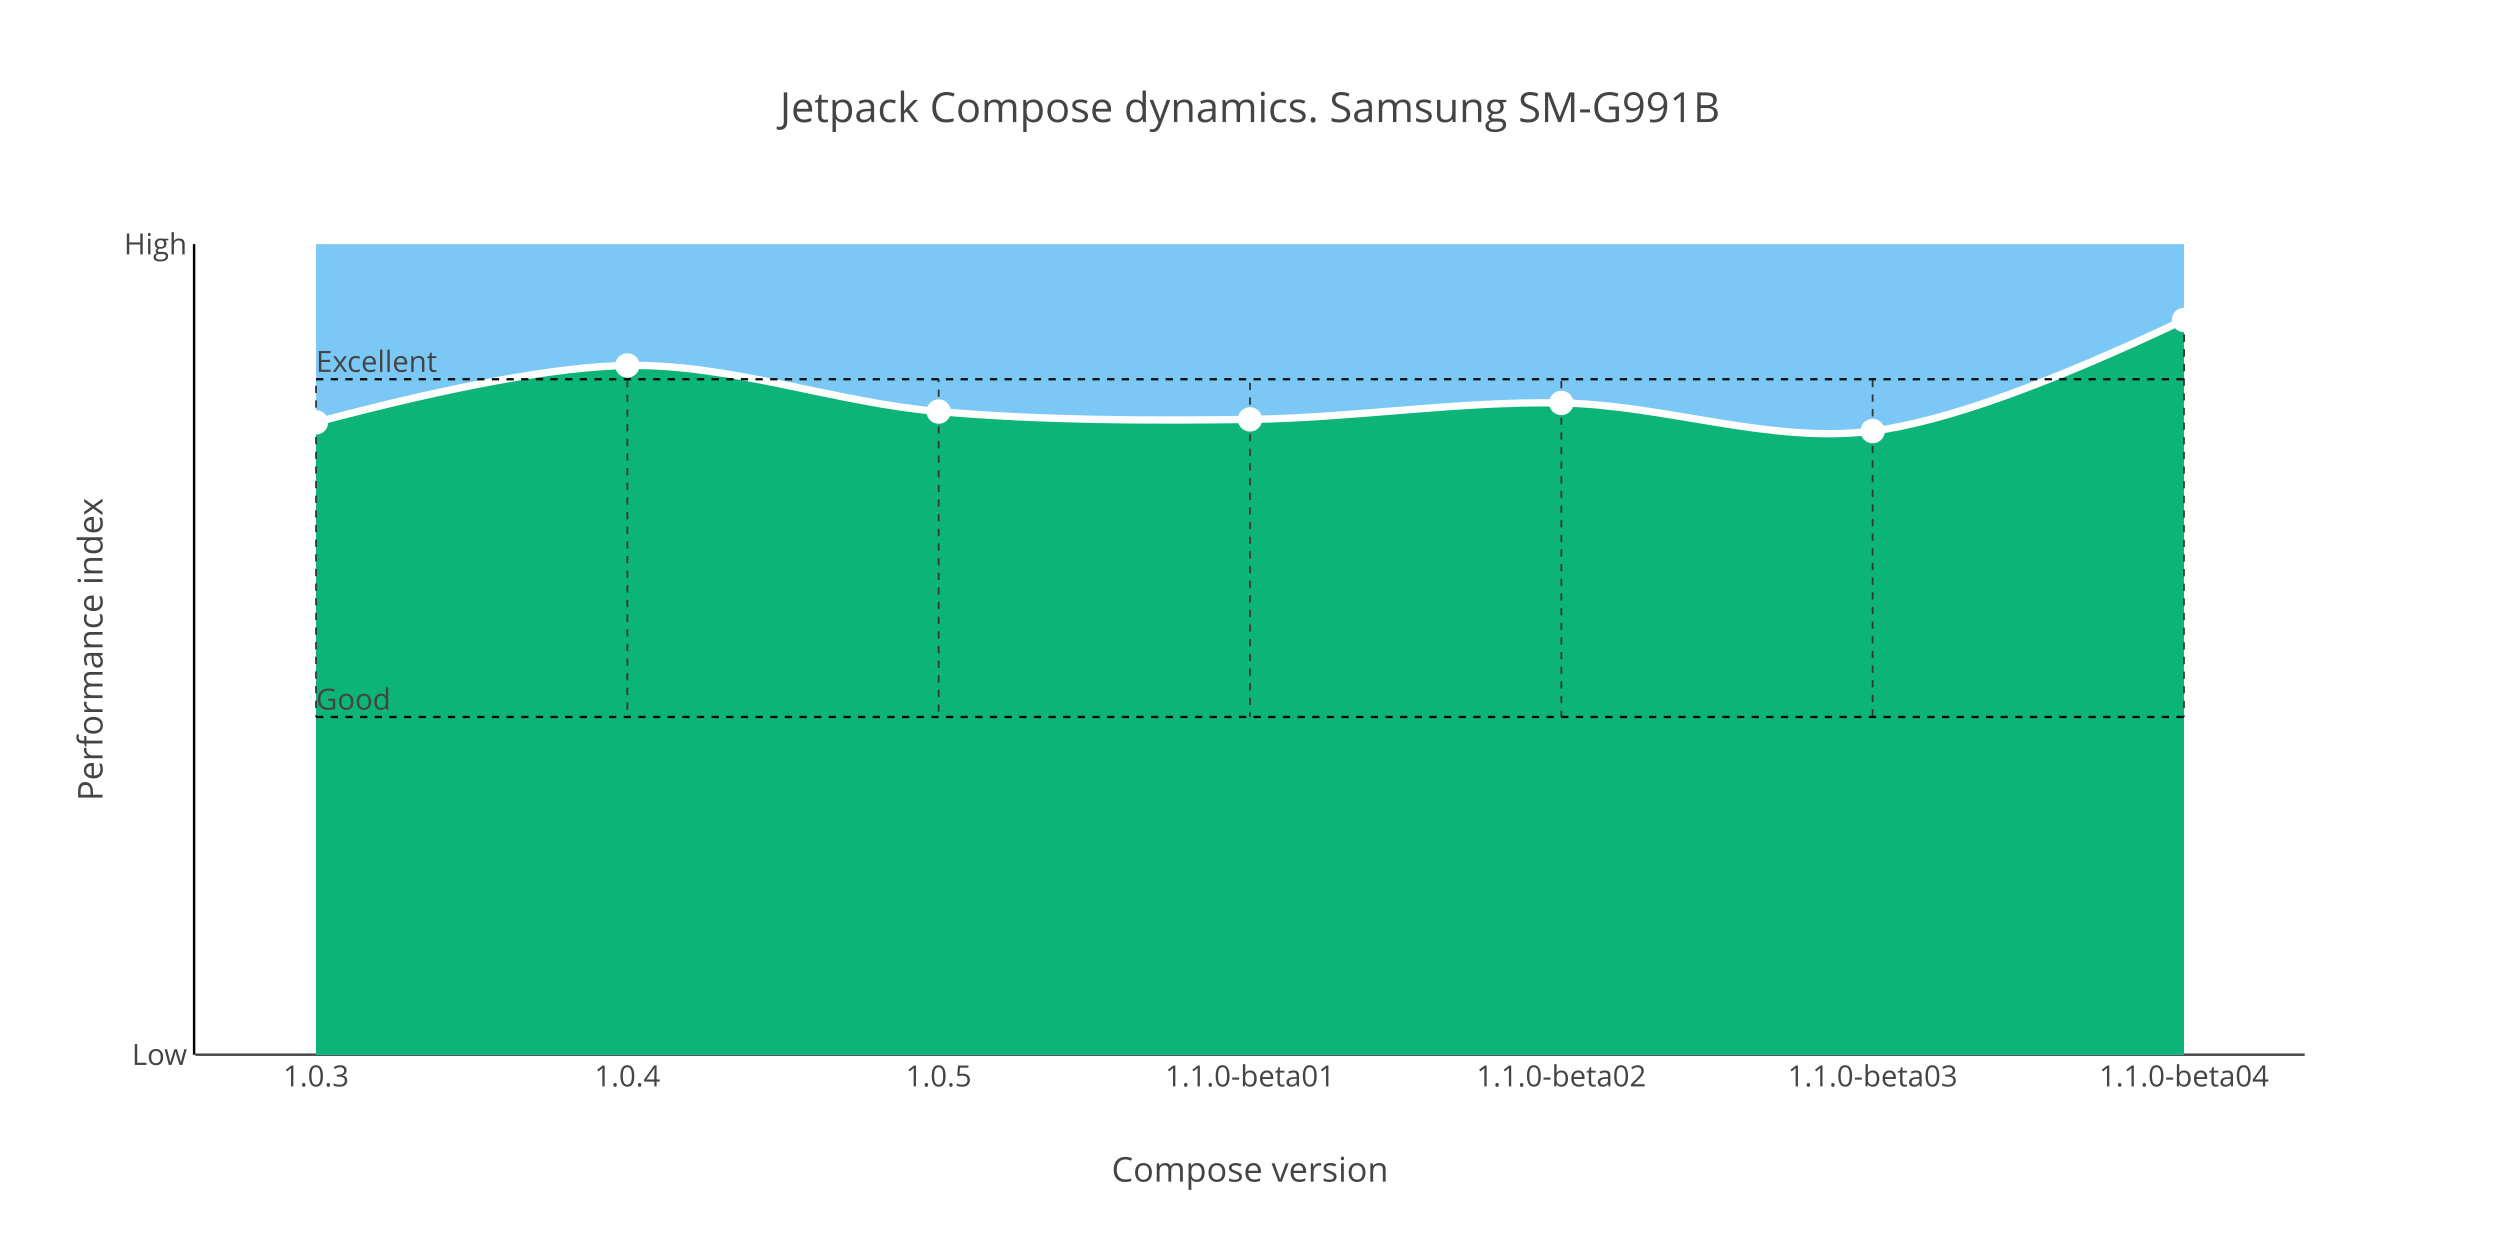
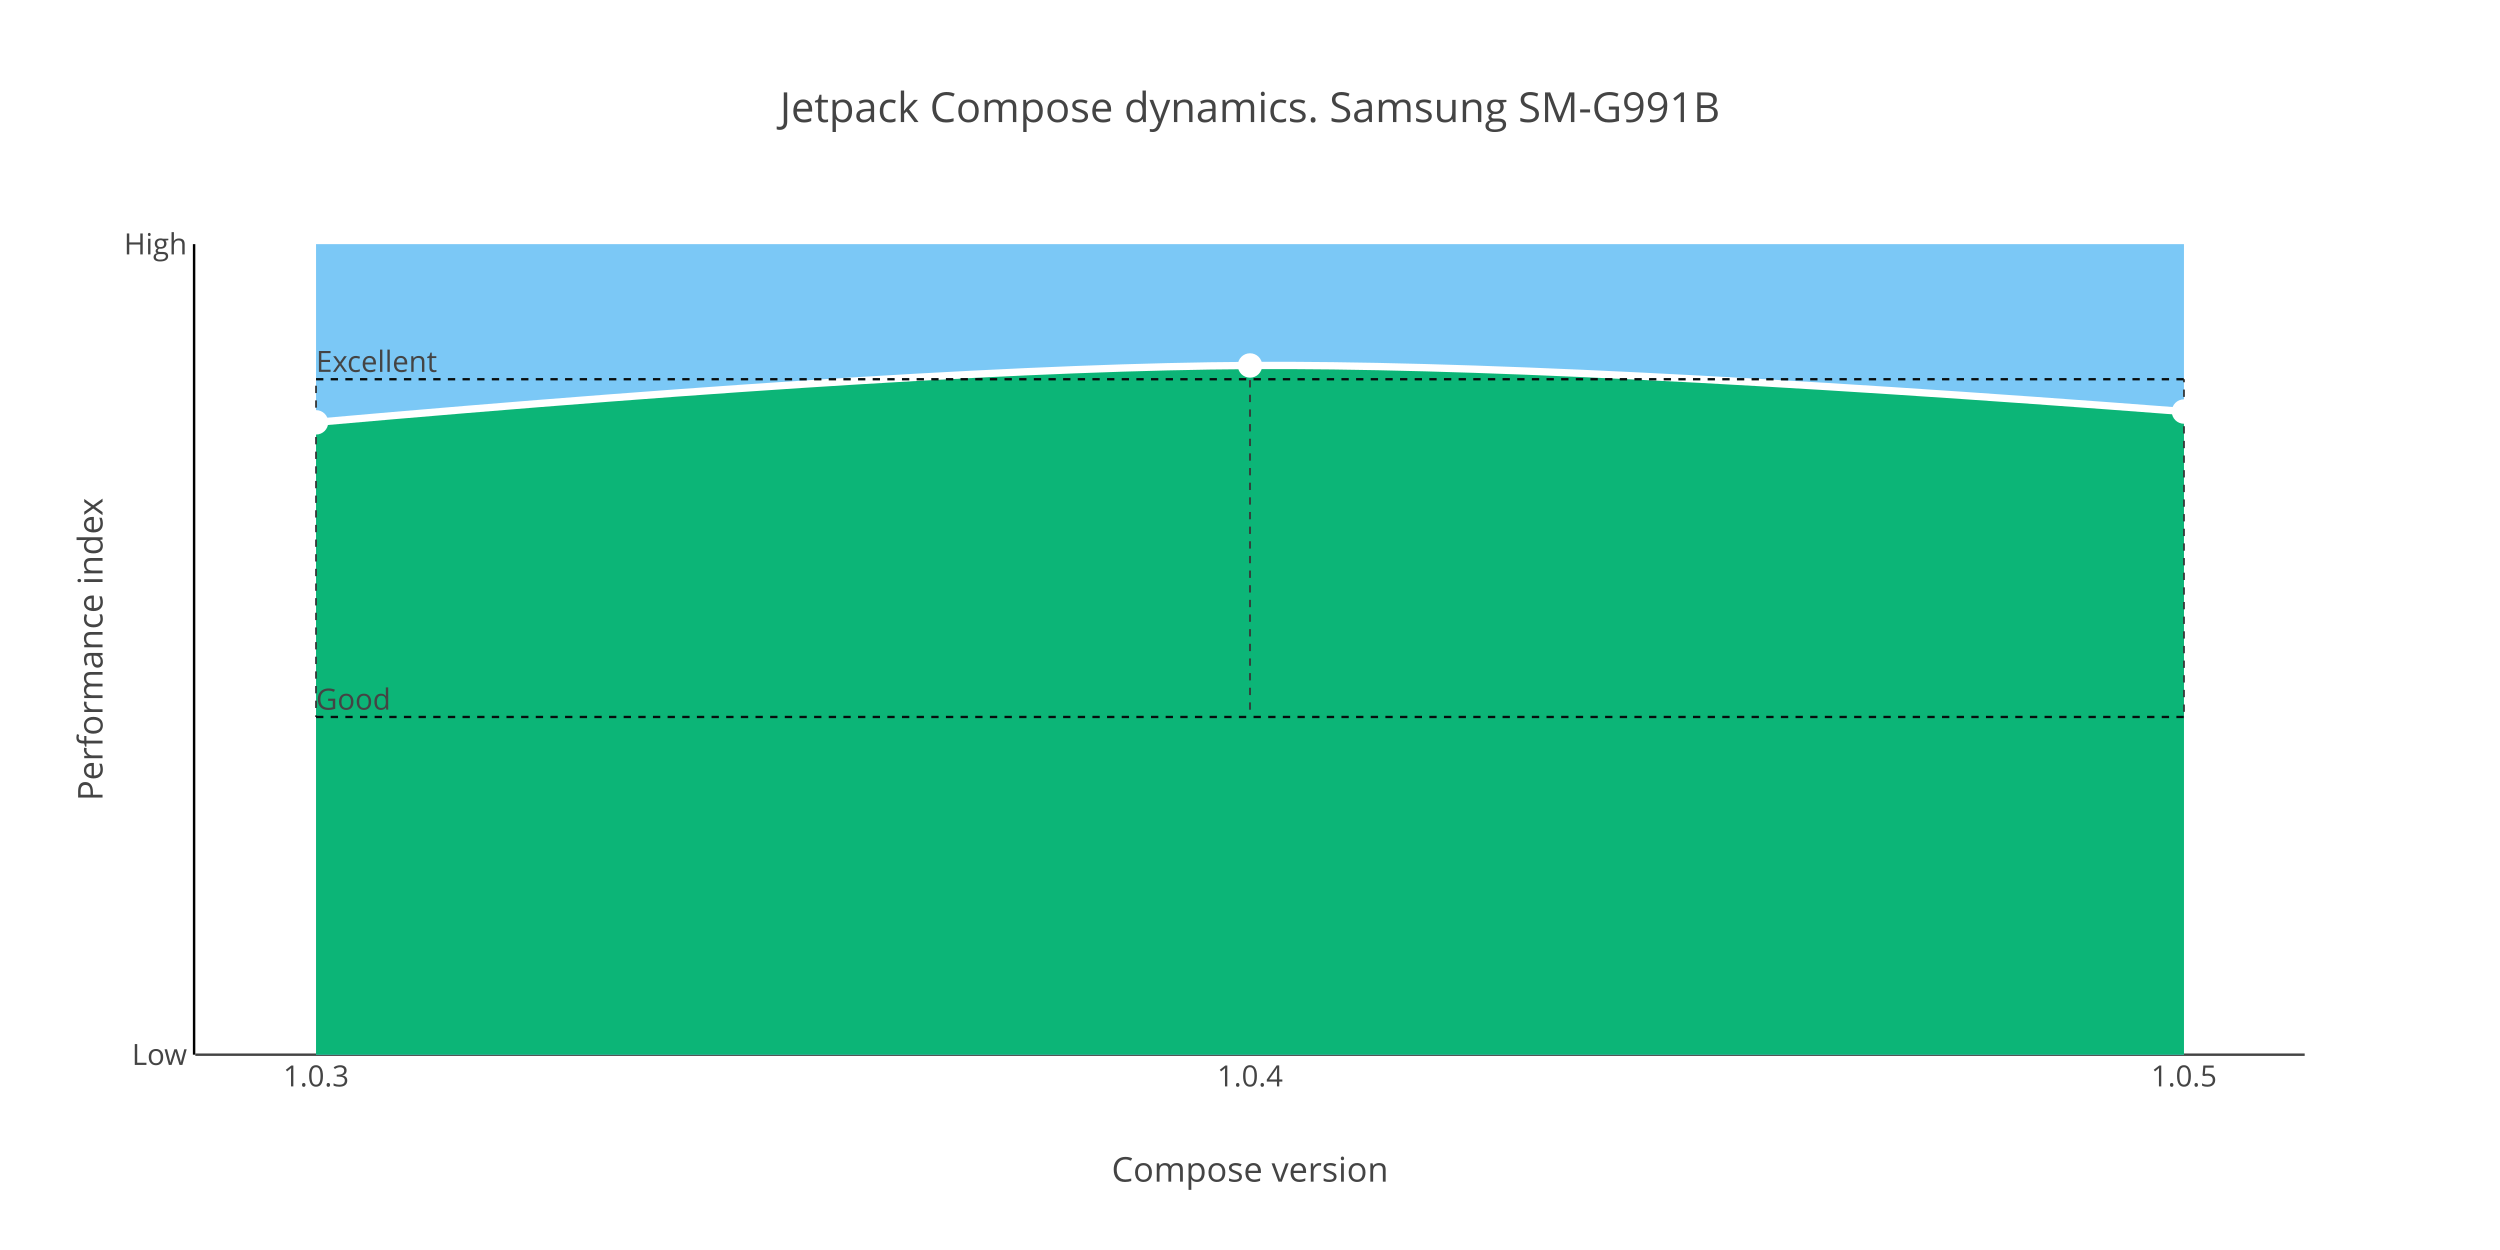
<svg xmlns="http://www.w3.org/2000/svg" class="main-svg" width="1024" height="512" style="" viewBox="0 0 1024 512">
  <rect x="0" y="0" width="1024" height="512" style="fill: rgb(255, 255, 255); fill-opacity: 1;" />
-   <defs id="defs-a7940a">
+   <defs id="defs-539de8">
    <g class="clips">
-       <clipPath id="clipa7940axyplot" class="plotclip">
+       <clipPath id="clip539de8xyplot" class="plotclip">
        <rect width="864" height="332" />
      </clipPath>
-       <clipPath class="axesclip" id="clipa7940ax">
+       <clipPath class="axesclip" id="clip539de8x">
        <rect x="80" y="0" width="864" height="512" />
      </clipPath>
-       <clipPath class="axesclip" id="clipa7940ay">
+       <clipPath class="axesclip" id="clip539de8y">
        <rect x="0" y="100" width="1024" height="332" />
      </clipPath>
-       <clipPath class="axesclip" id="clipa7940axy">
+       <clipPath class="axesclip" id="clip539de8xy">
        <rect x="80" y="100" width="864" height="332" />
      </clipPath>
    </g>
    <g class="gradients" />
  </defs>
  <g class="bglayer" />
  <g class="layer-below">
    <g class="imagelayer" />
    <g class="shapelayer" />
  </g>
  <g class="cartesianlayer">
    <g class="subplot xy">
      <g class="layer-subplot">
        <g class="shapelayer" />
        <g class="imagelayer" />
      </g>
      <g class="gridlayer">
        <g class="x" />
        <g class="y" />
      </g>
      <g class="zerolinelayer">
        <path class="yzl zl crisp" transform="translate(0,432)" d="M80,0h864" style="stroke: rgb(68, 68, 68); stroke-opacity: 1; stroke-width: 1px;" />
      </g>
      <path class="xlines-below" />
      <path class="ylines-below" />
      <g class="overlines-below" />
      <g class="xaxislayer-below" />
      <g class="yaxislayer-below" />
      <g class="overaxes-below" />
-       <g class="plot" transform="translate(80,100)" clip-path="url('#clipa7940axyplot')">
+       <g class="plot" transform="translate(80,100)" clip-path="url('#clip539de8xyplot')">
        <g class="scatterlayer mlayer">
-           <g class="trace scatter tracef21a05" style="stroke-miterlimit: 2;">
+           <g class="trace scatter trace5331cf" style="stroke-miterlimit: 2;">
            <g class="fills">
              <g>
-                 <path class="js-fill" d="M814.55,332L49.45,332L49.45,0Q134.46,0 176.97,0C219.47,0 261.98,0 304.48,0C346.99,0 389.49,0 432,0C474.51,0 517.01,0 559.52,0C602.02,0 644.53,0 687.03,0Q729.54,0 814.55,0" style="fill: rgb(123, 200, 246); fill-opacity: 1; stroke-width: 0;" />
+                 <path class="js-fill" d="M814.55,332L49.45,332L49.45,0Q304.48,0 432,0Q559.52,0 814.55,0" style="fill: rgb(123, 200, 246); fill-opacity: 1; stroke-width: 0;" />
              </g>
            </g>
            <g class="errorbars" />
            <g class="lines" />
            <g class="points" />
            <g class="text" />
          </g>
-           <g class="trace scatter trace43397e" style="stroke-miterlimit: 2;">
+           <g class="trace scatter trace408a9c" style="stroke-miterlimit: 2;">
            <g class="fills">
              <g>
-                 <path class="js-fill" d="M814.55,332L49.45,332L49.45,72.99Q134.4,50.42 176.97,49.7C219.42,48.98 261.86,64.89 304.48,68.57C346.87,72.23 389.5,72.37 432,71.78C474.52,71.19 517.04,64.26 559.52,65.05C602.05,65.84 645.1,81.89 687.03,76.56Q730.15,71.08 814.55,31.06" style="fill: rgb(12, 181, 119); fill-opacity: 1; stroke-width: 0;" />
-               </g>
-             </g>
-             <g class="errorbars" />
-             <g class="lines">
-               <path class="js-line" d="M49.45,72.99Q134.4,50.42 176.97,49.7C219.42,48.98 261.86,64.89 304.48,68.57C346.87,72.23 389.5,72.37 432,71.78C474.52,71.19 517.04,64.26 559.52,65.05C602.05,65.84 645.1,81.89 687.03,76.56Q730.15,71.08 814.55,31.06" style="vector-effect: non-scaling-stroke; fill: none; stroke: rgb(255, 255, 255); stroke-opacity: 1; stroke-width: 3px; opacity: 1;" />
-             </g>
-             <g class="points" />
-             <g class="text" />
-           </g>
-           <g class="trace scatter trace21bd8b" style="stroke-miterlimit: 2; opacity: 1;">
+                 <path class="js-fill" d="M814.55,332L49.45,332L49.45,72.99Q304.46,50.43 432,49.7Q559.5,48.97 814.55,68.57" style="fill: rgb(12, 181, 119); fill-opacity: 1; stroke-width: 0;" />
+               </g>
+             </g>
+             <g class="errorbars" />
+             <g class="lines">
+               <path class="js-line" d="M49.45,72.99Q304.46,50.43 432,49.7Q559.5,48.97 814.55,68.57" style="vector-effect: non-scaling-stroke; fill: none; stroke: rgb(255, 255, 255); stroke-opacity: 1; stroke-width: 3px; opacity: 1;" />
+             </g>
+             <g class="points" />
+             <g class="text" />
+           </g>
+           <g class="trace scatter tracea0fa99" style="stroke-miterlimit: 2; opacity: 1;">
            <g class="fills" />
            <g class="errorbars" />
            <g class="lines">
              <path class="js-line" d="M49.45,72.99L49.45,193.67" style="vector-effect: non-scaling-stroke; fill: none; stroke: rgb(54, 55, 55); stroke-opacity: 1; stroke-width: 0.75px; opacity: 1; stroke-dasharray: 3px, 3px;" />
            </g>
            <g class="points" />
            <g class="text" />
          </g>
-           <g class="trace scatter trace5568b4" style="stroke-miterlimit: 2; opacity: 1;">
+           <g class="trace scatter trace6a0c54" style="stroke-miterlimit: 2; opacity: 1;">
            <g class="fills" />
            <g class="errorbars" />
            <g class="lines">
              <path class="js-line" d="M49.45,72.99L49.45,55.33" style="vector-effect: non-scaling-stroke; fill: none; stroke: rgb(54, 55, 55); stroke-opacity: 1; stroke-width: 0.75px; opacity: 1; stroke-dasharray: 3px, 3px;" />
            </g>
            <g class="points" />
            <g class="text" />
          </g>
-           <g class="trace scatter trace11e501" style="stroke-miterlimit: 2; opacity: 1;">
-             <g class="fills" />
-             <g class="errorbars" />
-             <g class="lines">
-               <path class="js-line" d="M176.97,49.7L176.97,193.67" style="vector-effect: non-scaling-stroke; fill: none; stroke: rgb(54, 55, 55); stroke-opacity: 1; stroke-width: 0.75px; opacity: 1; stroke-dasharray: 3px, 3px;" />
-             </g>
-             <g class="points" />
-             <g class="text" />
-           </g>
-           <g class="trace scatter tracee52a18" style="stroke-miterlimit: 2; opacity: 1;">
-             <g class="fills" />
-             <g class="errorbars" />
-             <g class="lines">
-               <path class="js-line" d="M176.97,49.7L176.97,55.33" style="vector-effect: non-scaling-stroke; fill: none; stroke: rgb(54, 55, 55); stroke-opacity: 1; stroke-width: 0.75px; opacity: 1; stroke-dasharray: 3px, 3px;" />
-             </g>
-             <g class="points" />
-             <g class="text" />
-           </g>
-           <g class="trace scatter trace5e1c1b" style="stroke-miterlimit: 2; opacity: 1;">
-             <g class="fills" />
-             <g class="errorbars" />
-             <g class="lines">
-               <path class="js-line" d="M304.48,68.57L304.48,193.67" style="vector-effect: non-scaling-stroke; fill: none; stroke: rgb(54, 55, 55); stroke-opacity: 1; stroke-width: 0.75px; opacity: 1; stroke-dasharray: 3px, 3px;" />
-             </g>
-             <g class="points" />
-             <g class="text" />
-           </g>
-           <g class="trace scatter trace3f52c1" style="stroke-miterlimit: 2; opacity: 1;">
-             <g class="fills" />
-             <g class="errorbars" />
-             <g class="lines">
-               <path class="js-line" d="M304.48,68.57L304.48,55.33" style="vector-effect: non-scaling-stroke; fill: none; stroke: rgb(54, 55, 55); stroke-opacity: 1; stroke-width: 0.75px; opacity: 1; stroke-dasharray: 3px, 3px;" />
-             </g>
-             <g class="points" />
-             <g class="text" />
-           </g>
-           <g class="trace scatter trace700431" style="stroke-miterlimit: 2; opacity: 1;">
-             <g class="fills" />
-             <g class="errorbars" />
-             <g class="lines">
-               <path class="js-line" d="M432,71.78L432,193.67" style="vector-effect: non-scaling-stroke; fill: none; stroke: rgb(54, 55, 55); stroke-opacity: 1; stroke-width: 0.75px; opacity: 1; stroke-dasharray: 3px, 3px;" />
-             </g>
-             <g class="points" />
-             <g class="text" />
-           </g>
-           <g class="trace scatter trace491f2d" style="stroke-miterlimit: 2; opacity: 1;">
-             <g class="fills" />
-             <g class="errorbars" />
-             <g class="lines">
-               <path class="js-line" d="M432,71.78L432,55.33" style="vector-effect: non-scaling-stroke; fill: none; stroke: rgb(54, 55, 55); stroke-opacity: 1; stroke-width: 0.75px; opacity: 1; stroke-dasharray: 3px, 3px;" />
-             </g>
-             <g class="points" />
-             <g class="text" />
-           </g>
-           <g class="trace scatter trace5c8a59" style="stroke-miterlimit: 2; opacity: 1;">
-             <g class="fills" />
-             <g class="errorbars" />
-             <g class="lines">
-               <path class="js-line" d="M559.52,65.05L559.52,193.67" style="vector-effect: non-scaling-stroke; fill: none; stroke: rgb(54, 55, 55); stroke-opacity: 1; stroke-width: 0.75px; opacity: 1; stroke-dasharray: 3px, 3px;" />
-             </g>
-             <g class="points" />
-             <g class="text" />
-           </g>
-           <g class="trace scatter traceab1100" style="stroke-miterlimit: 2; opacity: 1;">
-             <g class="fills" />
-             <g class="errorbars" />
-             <g class="lines">
-               <path class="js-line" d="M559.52,65.05L559.52,55.33" style="vector-effect: non-scaling-stroke; fill: none; stroke: rgb(54, 55, 55); stroke-opacity: 1; stroke-width: 0.75px; opacity: 1; stroke-dasharray: 3px, 3px;" />
-             </g>
-             <g class="points" />
-             <g class="text" />
-           </g>
-           <g class="trace scatter traceed8986" style="stroke-miterlimit: 2; opacity: 1;">
-             <g class="fills" />
-             <g class="errorbars" />
-             <g class="lines">
-               <path class="js-line" d="M687.03,76.56L687.03,193.67" style="vector-effect: non-scaling-stroke; fill: none; stroke: rgb(54, 55, 55); stroke-opacity: 1; stroke-width: 0.75px; opacity: 1; stroke-dasharray: 3px, 3px;" />
-             </g>
-             <g class="points" />
-             <g class="text" />
-           </g>
-           <g class="trace scatter traceb90de2" style="stroke-miterlimit: 2; opacity: 1;">
-             <g class="fills" />
-             <g class="errorbars" />
-             <g class="lines">
-               <path class="js-line" d="M687.03,76.56L687.03,55.33" style="vector-effect: non-scaling-stroke; fill: none; stroke: rgb(54, 55, 55); stroke-opacity: 1; stroke-width: 0.75px; opacity: 1; stroke-dasharray: 3px, 3px;" />
-             </g>
-             <g class="points" />
-             <g class="text" />
-           </g>
-           <g class="trace scatter trace91a4a2" style="stroke-miterlimit: 2; opacity: 1;">
-             <g class="fills" />
-             <g class="errorbars" />
-             <g class="lines">
-               <path class="js-line" d="M814.55,31.06L814.55,193.67" style="vector-effect: non-scaling-stroke; fill: none; stroke: rgb(54, 55, 55); stroke-opacity: 1; stroke-width: 0.75px; opacity: 1; stroke-dasharray: 3px, 3px;" />
-             </g>
-             <g class="points" />
-             <g class="text" />
-           </g>
-           <g class="trace scatter trace4c43df" style="stroke-miterlimit: 2; opacity: 1;">
-             <g class="fills" />
-             <g class="errorbars" />
-             <g class="lines">
-               <path class="js-line" d="M814.55,31.06L814.55,55.33" style="vector-effect: non-scaling-stroke; fill: none; stroke: rgb(54, 55, 55); stroke-opacity: 1; stroke-width: 0.75px; opacity: 1; stroke-dasharray: 3px, 3px;" />
-             </g>
-             <g class="points" />
-             <g class="text" />
-           </g>
-           <g class="trace scatter trace3484a0" style="stroke-miterlimit: 2; opacity: 1;">
+           <g class="trace scatter trace1acf1d" style="stroke-miterlimit: 2; opacity: 1;">
+             <g class="fills" />
+             <g class="errorbars" />
+             <g class="lines">
+               <path class="js-line" d="M432,49.7L432,193.67" style="vector-effect: non-scaling-stroke; fill: none; stroke: rgb(54, 55, 55); stroke-opacity: 1; stroke-width: 0.75px; opacity: 1; stroke-dasharray: 3px, 3px;" />
+             </g>
+             <g class="points" />
+             <g class="text" />
+           </g>
+           <g class="trace scatter trace103174" style="stroke-miterlimit: 2; opacity: 1;">
+             <g class="fills" />
+             <g class="errorbars" />
+             <g class="lines">
+               <path class="js-line" d="M432,49.7L432,55.33" style="vector-effect: non-scaling-stroke; fill: none; stroke: rgb(54, 55, 55); stroke-opacity: 1; stroke-width: 0.75px; opacity: 1; stroke-dasharray: 3px, 3px;" />
+             </g>
+             <g class="points" />
+             <g class="text" />
+           </g>
+           <g class="trace scatter traceee5bd0" style="stroke-miterlimit: 2; opacity: 1;">
+             <g class="fills" />
+             <g class="errorbars" />
+             <g class="lines">
+               <path class="js-line" d="M814.55,68.57L814.55,193.67" style="vector-effect: non-scaling-stroke; fill: none; stroke: rgb(54, 55, 55); stroke-opacity: 1; stroke-width: 0.75px; opacity: 1; stroke-dasharray: 3px, 3px;" />
+             </g>
+             <g class="points" />
+             <g class="text" />
+           </g>
+           <g class="trace scatter trace878611" style="stroke-miterlimit: 2; opacity: 1;">
+             <g class="fills" />
+             <g class="errorbars" />
+             <g class="lines">
+               <path class="js-line" d="M814.55,68.57L814.55,55.33" style="vector-effect: non-scaling-stroke; fill: none; stroke: rgb(54, 55, 55); stroke-opacity: 1; stroke-width: 0.75px; opacity: 1; stroke-dasharray: 3px, 3px;" />
+             </g>
+             <g class="points" />
+             <g class="text" />
+           </g>
+           <g class="trace scatter trace140a73" style="stroke-miterlimit: 2; opacity: 1;">
            <g class="fills" />
            <g class="errorbars" />
            <g class="lines" />
            <g class="points">
              <path class="point" transform="translate(49.45,72.99)" d="M5,0A5,5 0 1,1 0,-5A5,5 0 0,1 5,0Z" style="opacity: 1; stroke-width: 0px; fill: rgb(255, 255, 255); fill-opacity: 1;" />
-               <path class="point" transform="translate(176.97,49.7)" d="M5,0A5,5 0 1,1 0,-5A5,5 0 0,1 5,0Z" style="opacity: 1; stroke-width: 0px; fill: rgb(255, 255, 255); fill-opacity: 1;" />
-               <path class="point" transform="translate(304.48,68.57)" d="M5,0A5,5 0 1,1 0,-5A5,5 0 0,1 5,0Z" style="opacity: 1; stroke-width: 0px; fill: rgb(255, 255, 255); fill-opacity: 1;" />
-               <path class="point" transform="translate(432,71.78)" d="M5,0A5,5 0 1,1 0,-5A5,5 0 0,1 5,0Z" style="opacity: 1; stroke-width: 0px; fill: rgb(255, 255, 255); fill-opacity: 1;" />
-               <path class="point" transform="translate(559.52,65.05)" d="M5,0A5,5 0 1,1 0,-5A5,5 0 0,1 5,0Z" style="opacity: 1; stroke-width: 0px; fill: rgb(255, 255, 255); fill-opacity: 1;" />
-               <path class="point" transform="translate(687.03,76.56)" d="M5,0A5,5 0 1,1 0,-5A5,5 0 0,1 5,0Z" style="opacity: 1; stroke-width: 0px; fill: rgb(255, 255, 255); fill-opacity: 1;" />
-               <path class="point" transform="translate(814.55,31.06)" d="M5,0A5,5 0 1,1 0,-5A5,5 0 0,1 5,0Z" style="opacity: 1; stroke-width: 0px; fill: rgb(255, 255, 255); fill-opacity: 1;" />
-             </g>
-             <g class="text" />
-           </g>
-           <g class="trace scatter trace72a7b3" style="stroke-miterlimit: 2; opacity: 1;">
-             <g class="fills" />
-             <g class="errorbars" />
-             <g class="lines">
-               <path class="js-line" d="M49.45,193.67Q134.46,193.67 176.97,193.67C219.47,193.67 261.98,193.67 304.48,193.67C346.99,193.67 389.49,193.67 432,193.67C474.51,193.67 517.01,193.67 559.52,193.67C602.02,193.67 644.53,193.67 687.03,193.67Q729.54,193.67 814.55,193.67" style="vector-effect: non-scaling-stroke; fill: none; stroke: rgb(7, 13, 13); stroke-opacity: 1; stroke-width: 0.95px; opacity: 1; stroke-dasharray: 3px, 3px;" />
+               <path class="point" transform="translate(432,49.7)" d="M5,0A5,5 0 1,1 0,-5A5,5 0 0,1 5,0Z" style="opacity: 1; stroke-width: 0px; fill: rgb(255, 255, 255); fill-opacity: 1;" />
+               <path class="point" transform="translate(814.55,68.57)" d="M5,0A5,5 0 1,1 0,-5A5,5 0 0,1 5,0Z" style="opacity: 1; stroke-width: 0px; fill: rgb(255, 255, 255); fill-opacity: 1;" />
+             </g>
+             <g class="text" />
+           </g>
+           <g class="trace scatter trace27de96" style="stroke-miterlimit: 2; opacity: 1;">
+             <g class="fills" />
+             <g class="errorbars" />
+             <g class="lines">
+               <path class="js-line" d="M49.45,193.67Q304.48,193.67 432,193.67Q559.52,193.67 814.55,193.67" style="vector-effect: non-scaling-stroke; fill: none; stroke: rgb(7, 13, 13); stroke-opacity: 1; stroke-width: 0.95px; opacity: 1; stroke-dasharray: 3px, 3px;" />
            </g>
            <g class="points" />
            <g class="text">
              <g class="textpoint" transform="translate(0,-3)">
                <text x="49.45" y="193.67" text-anchor="start" style="font-family: 'Open Sans', verdana, arial, sans-serif; font-size: 12px; fill: rgb(68, 68, 68); fill-opacity: 1; white-space: pre;">Good</text>
              </g>
              <g class="textpoint" />
              <g class="textpoint" />
-               <g class="textpoint" />
-               <g class="textpoint" />
-               <g class="textpoint" />
-               <g class="textpoint" />
-             </g>
-           </g>
-           <g class="trace scatter tracebd43c6" style="stroke-miterlimit: 2; opacity: 1;">
-             <g class="fills" />
-             <g class="errorbars" />
-             <g class="lines">
-               <path class="js-line" d="M49.45,55.33Q134.46,55.33 176.97,55.33C219.47,55.33 261.98,55.33 304.48,55.33C346.99,55.33 389.49,55.33 432,55.33C474.51,55.33 517.01,55.33 559.52,55.33C602.02,55.33 644.53,55.33 687.03,55.33Q729.54,55.33 814.55,55.33" style="vector-effect: non-scaling-stroke; fill: none; stroke: rgb(7, 13, 13); stroke-opacity: 1; stroke-width: 0.95px; opacity: 1; stroke-dasharray: 3px, 3px;" />
+             </g>
+           </g>
+           <g class="trace scatter trace488bfb" style="stroke-miterlimit: 2; opacity: 1;">
+             <g class="fills" />
+             <g class="errorbars" />
+             <g class="lines">
+               <path class="js-line" d="M49.45,55.33Q304.48,55.33 432,55.33Q559.52,55.33 814.55,55.33" style="vector-effect: non-scaling-stroke; fill: none; stroke: rgb(7, 13, 13); stroke-opacity: 1; stroke-width: 0.95px; opacity: 1; stroke-dasharray: 3px, 3px;" />
            </g>
            <g class="points" />
            <g class="text">
              <g class="textpoint" transform="translate(0,-3)">
                <text x="49.45" y="55.33" text-anchor="start" style="font-family: 'Open Sans', verdana, arial, sans-serif; font-size: 12px; fill: rgb(68, 68, 68); fill-opacity: 1; white-space: pre;">Excellent</text>
              </g>
-               <g class="textpoint" />
-               <g class="textpoint" />
-               <g class="textpoint" />
-               <g class="textpoint" />
              <g class="textpoint" />
              <g class="textpoint" />
            </g>
          </g>
        </g>
      </g>
      <g class="overplot" />
      <path class="xlines-above crisp" d="M0,0" style="fill: none;" />
      <path class="ylines-above crisp" d="M79.5,100V432" style="fill: none; stroke-width: 1px; stroke: rgb(0, 0, 0); stroke-opacity: 1;" />
      <g class="overlines-above" />
      <g class="xaxislayer-above">
        <g class="xtick">
          <text text-anchor="middle" x="0" y="445" transform="translate(129.45,0)" style="font-family: 'Open Sans', verdana, arial, sans-serif; font-size: 12px; fill: rgb(68, 68, 68); fill-opacity: 1; white-space: pre;">1.0.3</text>
        </g>
        <g class="xtick">
-           <text text-anchor="middle" x="0" y="445" transform="translate(256.97,0)" style="font-family: 'Open Sans', verdana, arial, sans-serif; font-size: 12px; fill: rgb(68, 68, 68); fill-opacity: 1; white-space: pre;">1.0.4</text>
+           <text text-anchor="middle" x="0" y="445" transform="translate(512,0)" style="font-family: 'Open Sans', verdana, arial, sans-serif; font-size: 12px; fill: rgb(68, 68, 68); fill-opacity: 1; white-space: pre;">1.0.4</text>
        </g>
        <g class="xtick">
-           <text text-anchor="middle" x="0" y="445" transform="translate(384.48,0)" style="font-family: 'Open Sans', verdana, arial, sans-serif; font-size: 12px; fill: rgb(68, 68, 68); fill-opacity: 1; white-space: pre;">1.0.5</text>
-         </g>
-         <g class="xtick">
-           <text text-anchor="middle" x="0" y="445" transform="translate(512,0)" style="font-family: 'Open Sans', verdana, arial, sans-serif; font-size: 12px; fill: rgb(68, 68, 68); fill-opacity: 1; white-space: pre;">1.1.0-beta01</text>
-         </g>
-         <g class="xtick">
-           <text text-anchor="middle" x="0" y="445" transform="translate(639.52,0)" style="font-family: 'Open Sans', verdana, arial, sans-serif; font-size: 12px; fill: rgb(68, 68, 68); fill-opacity: 1; white-space: pre;">1.1.0-beta02</text>
-         </g>
-         <g class="xtick">
-           <text text-anchor="middle" x="0" y="445" transform="translate(767.03,0)" style="font-family: 'Open Sans', verdana, arial, sans-serif; font-size: 12px; fill: rgb(68, 68, 68); fill-opacity: 1; white-space: pre;">1.1.0-beta03</text>
-         </g>
-         <g class="xtick">
-           <text text-anchor="middle" x="0" y="445" transform="translate(894.55,0)" style="font-family: 'Open Sans', verdana, arial, sans-serif; font-size: 12px; fill: rgb(68, 68, 68); fill-opacity: 1; white-space: pre;">1.1.0-beta04</text>
+           <text text-anchor="middle" x="0" y="445" transform="translate(894.55,0)" style="font-family: 'Open Sans', verdana, arial, sans-serif; font-size: 12px; fill: rgb(68, 68, 68); fill-opacity: 1; white-space: pre;">1.0.5</text>
        </g>
      </g>
      <g class="yaxislayer-above">
        <g class="ytick">
          <text text-anchor="end" x="76.6" y="4.2" transform="translate(0,432)" style="font-family: 'Open Sans', verdana, arial, sans-serif; font-size: 12px; fill: rgb(68, 68, 68); fill-opacity: 1; white-space: pre;">Low</text>
        </g>
        <g class="ytick">
          <text text-anchor="end" x="76.6" y="4.2" transform="translate(0,293.67)" style="font-family: 'Open Sans', verdana, arial, sans-serif; font-size: 12px; fill: rgb(68, 68, 68); fill-opacity: 1; white-space: pre;" />
        </g>
        <g class="ytick">
          <text text-anchor="end" x="76.6" y="4.2" transform="translate(0,100)" style="font-family: 'Open Sans', verdana, arial, sans-serif; font-size: 12px; fill: rgb(68, 68, 68); fill-opacity: 1; white-space: pre;">High</text>
        </g>
      </g>
      <g class="overaxes-above" />
    </g>
  </g>
  <g class="polarlayer" />
  <g class="ternarylayer" />
  <g class="geolayer" />
  <g class="funnelarealayer" />
  <g class="pielayer" />
  <g class="treemaplayer" />
  <g class="sunburstlayer" />
  <g class="glimages" />
-   <defs id="topdefs-a7940a">
+   <defs id="topdefs-539de8">
    <g class="clips" />
  </defs>
  <g class="layer-above">
    <g class="imagelayer" />
    <g class="shapelayer" />
  </g>
  <g class="infolayer">
    <g class="g-gtitle">
      <text class="gtitle" x="512" y="50" text-anchor="middle" dy="0em" style="font-family: 'Open Sans', verdana, arial, sans-serif; font-size: 17px; fill: rgb(68, 68, 68); opacity: 1; font-weight: normal; white-space: pre;">Jetpack Compose dynamics. Samsung SM-G991B</text>
    </g>
    <g class="g-xtitle">
      <text class="xtitle" x="512" y="484" text-anchor="middle" style="font-family: 'Open Sans', verdana, arial, sans-serif; font-size: 14px; fill: rgb(68, 68, 68); opacity: 1; font-weight: normal; white-space: pre;">Compose version</text>
    </g>
    <g class="g-ytitle">
      <text class="ytitle" transform="rotate(-90,42,266)" x="42" y="266" text-anchor="middle" style="font-family: 'Open Sans', verdana, arial, sans-serif; font-size: 14px; fill: rgb(68, 68, 68); opacity: 1; font-weight: normal; white-space: pre;">Performance index</text>
    </g>
  </g>
</svg>
